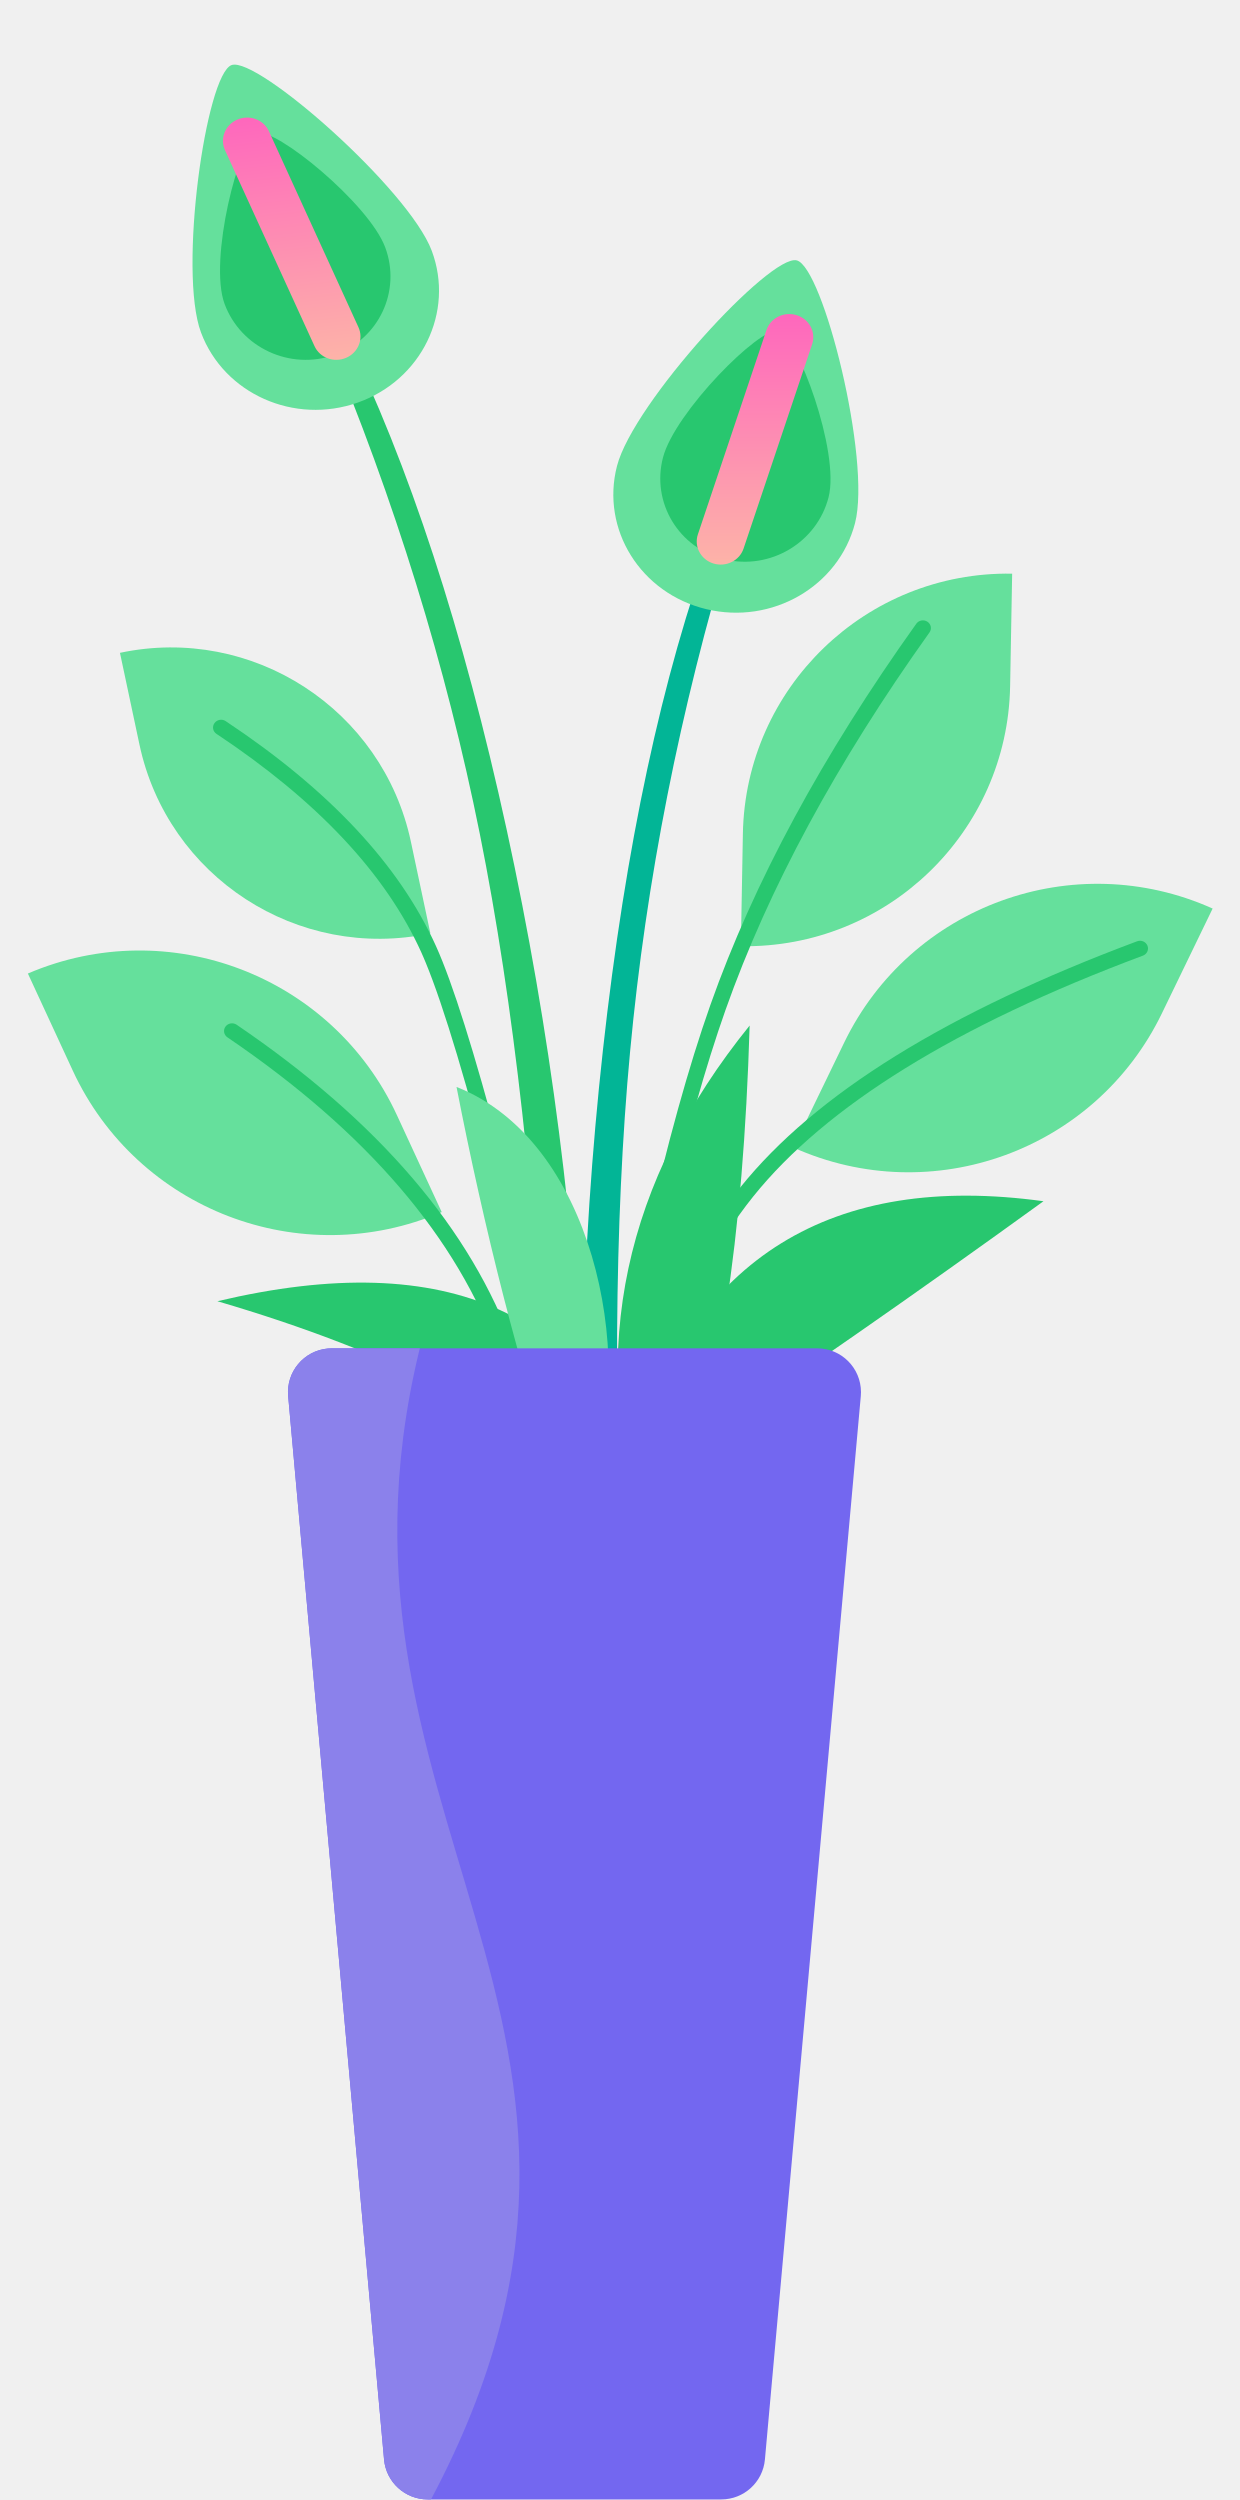
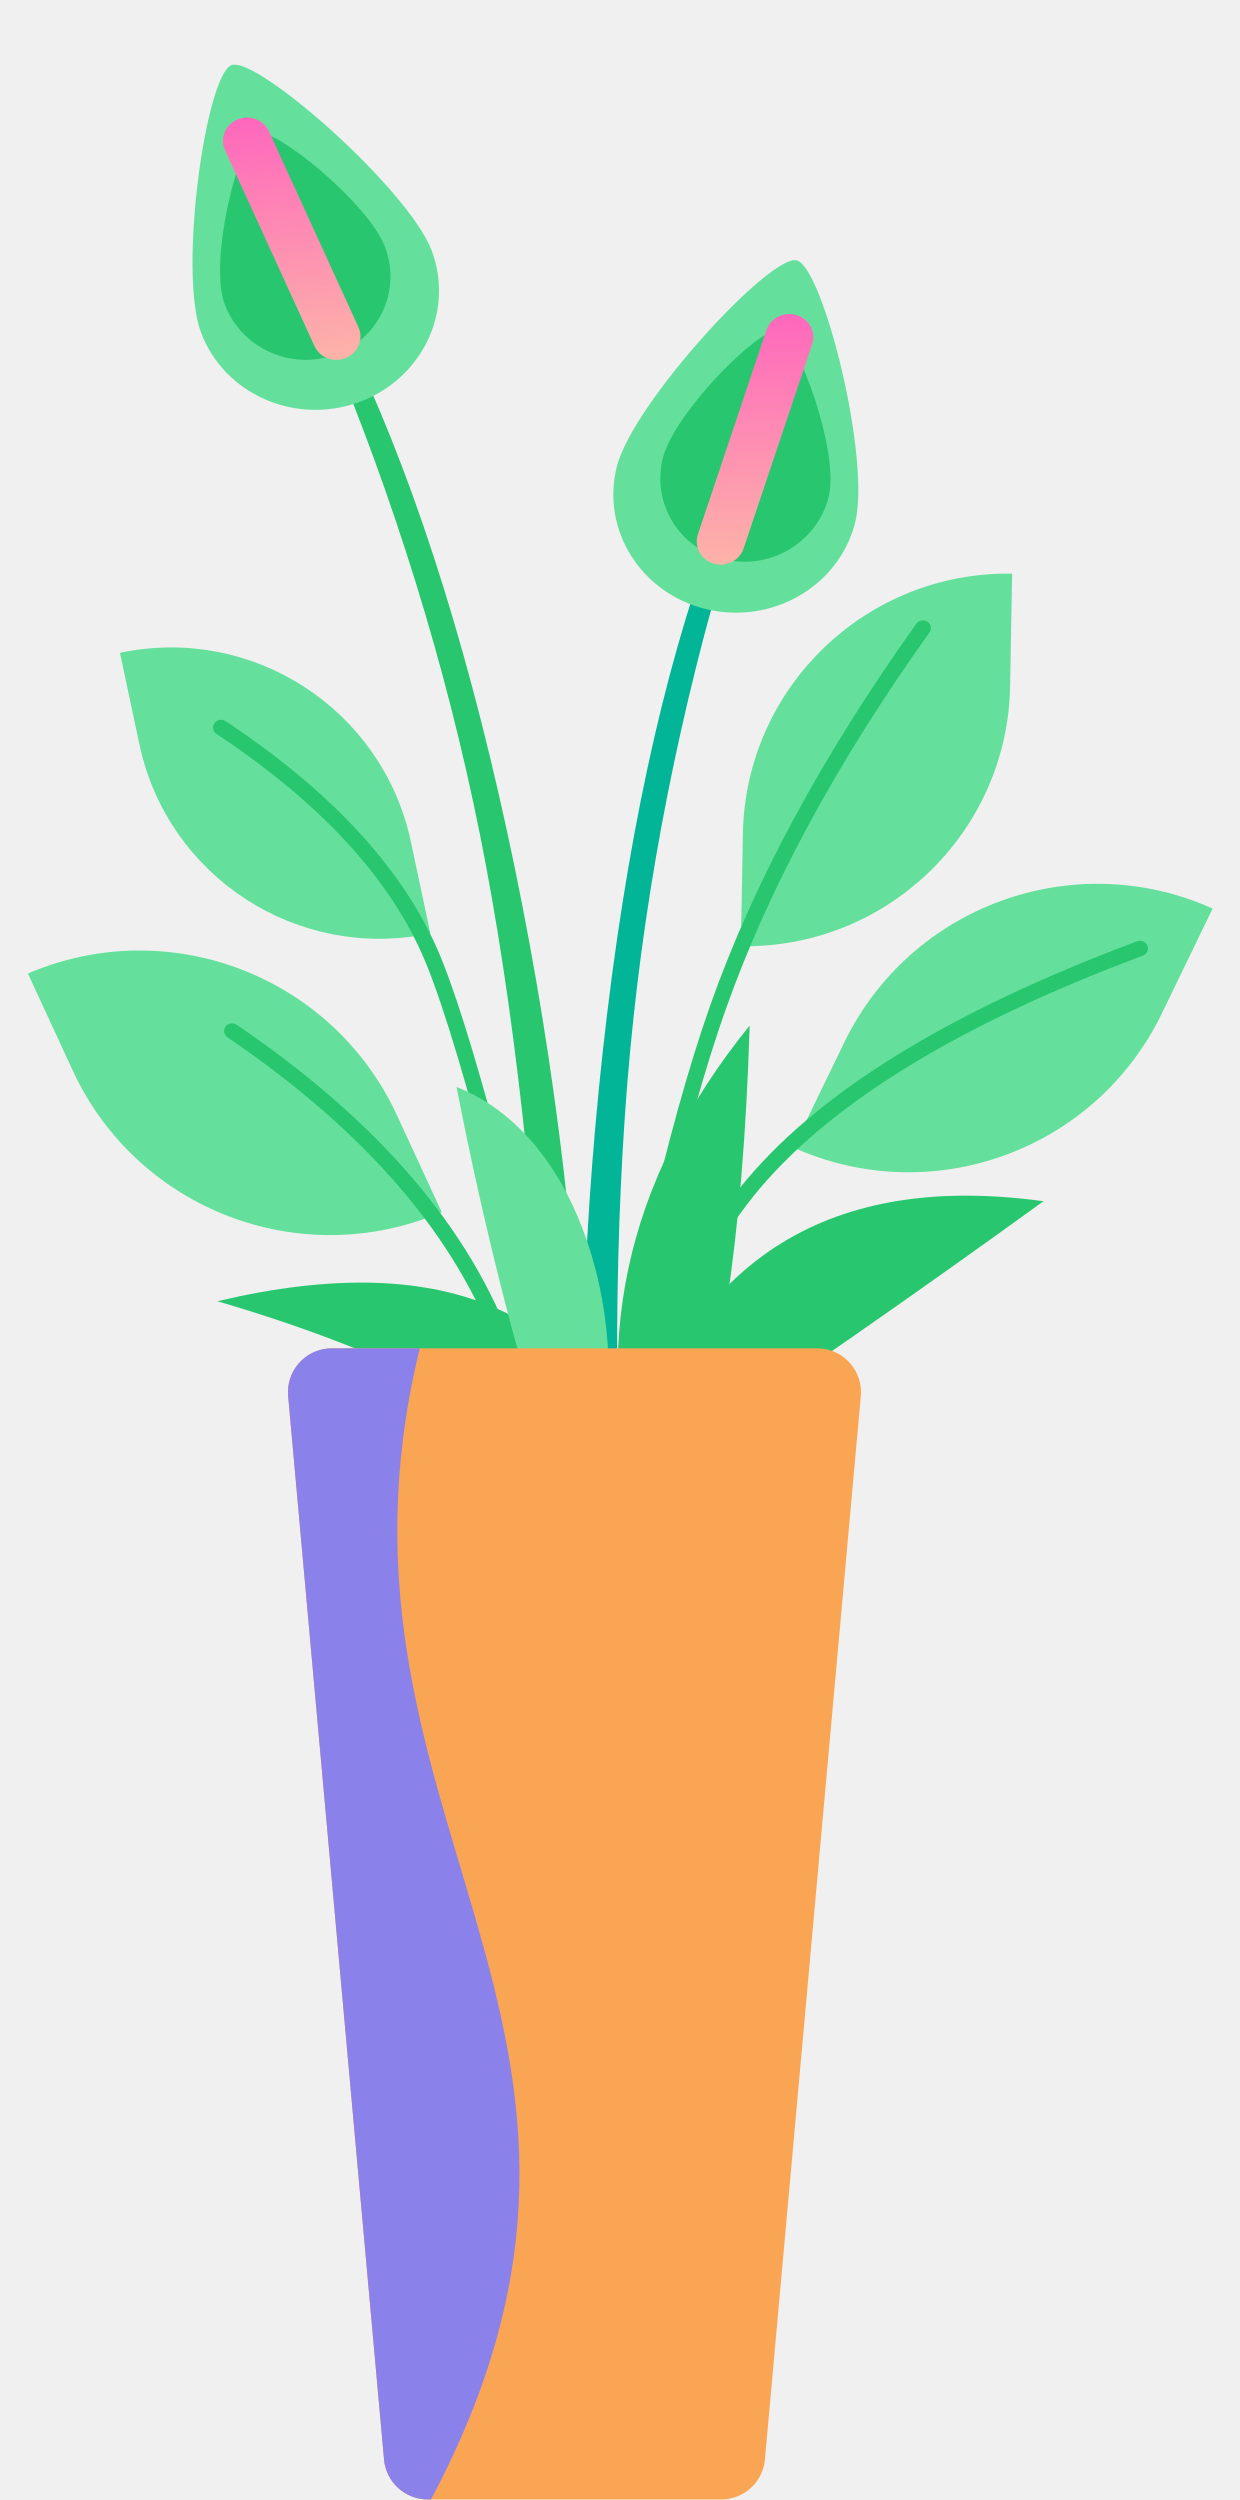
<svg xmlns="http://www.w3.org/2000/svg" xmlns:xlink="http://www.w3.org/1999/xlink" width="57px" height="115px" viewBox="0 0 57 115" version="1.1">
  <defs>
    <linearGradient x1="68.669%" y1="-6.664%" x2="68.669%" y2="100%" id="linearGradient-1">
      <stop stop-color="#FE62BE" offset="0%" />
      <stop stop-color="#FDB3A8" offset="100%" />
    </linearGradient>
    <path d="M2.263,0.023 L24.589,0.023 C25.703,0.023 26.605,0.925 26.605,2.039 C26.605,2.099 26.603,2.159 26.597,2.22 L22.186,51.139 C22.092,52.178 21.221,52.974 20.178,52.974 L6.674,52.974 C5.631,52.974 4.76,52.178 4.666,51.139 L0.255,2.22 C0.155,1.111 0.973,0.131 2.082,0.031 C2.142,0.025 2.202,0.023 2.263,0.023 Z" id="path-2" />
  </defs>
  <g id="📝-Pages-New" stroke="none" stroke-width="1" fill="none" fill-rule="evenodd">
    <g id="Pricing" transform="translate(-1146, -398)">
      <g id="Pricing-Card" transform="translate(383, 375)">
        <g id="Enterprise" transform="translate(640, 0)">
          <g id="Pot5" transform="translate(123.5, 23)">
            <g id="Group-39" transform="translate(0.5, 0)">
              <path d="M3.337,41.385 C10.396,41.482 16.095,47.179 16.195,54.238 L16.264,59.153 L16.264,59.153 C9.206,59.056 3.507,53.358 3.407,46.3 L3.337,41.385 L3.337,41.385 Z" id="Rectangle" fill="#65E09C" transform="translate(9.800708, 50.26875) rotate(-24) translate(-9.800708, -50.26875) " />
              <path d="M9.461,47.717 C15.872,52.073 20.03,56.928 21.945,62.279 C23.87,67.657 24.659,76.672 24.301,89.307 C24.295,89.502 24.456,89.665 24.659,89.671 C24.862,89.676 25.031,89.522 25.037,89.326 C25.397,76.613 24.602,67.526 22.641,62.048 C20.671,56.544 16.415,51.574 9.886,47.138 C9.719,47.025 9.49,47.063 9.373,47.223 C9.256,47.383 9.295,47.604 9.461,47.717 Z" id="Path" fill="#28C76F" />
              <path d="M38.721,38.233 C45.722,38.333 51.374,43.983 51.476,50.984 L51.554,56.347 L51.554,56.347 C44.553,56.247 38.902,50.597 38.799,43.596 L38.721,38.233 L38.721,38.233 Z" id="Rectangle" fill="#65E09C" transform="translate(45.13775, 47.29002) scale(-1, 1) rotate(-25) translate(-45.13775, -47.29002) " />
              <g id="Group-88" transform="translate(16.19385, 53.14905) rotate(-12) translate(-16.19385, -53.14905) translate(9.193848, 27.64905)">
                <path d="M0.386,0.459 C6.618,0.459 11.67,5.511 11.67,11.743 L11.67,16.051 L11.67,16.051 C5.438,16.051 0.386,10.999 0.386,4.767 L0.386,0.459 L0.386,0.459 Z" id="Rectangle" fill="#65E09C" />
                <path d="M3.952,5.026 C7.865,9.022 10.239,12.957 11.082,16.827 L11.132,17.07 L11.181,17.325 C11.97,21.624 12.427,32.558 12.546,50.084 C12.547,50.28 12.713,50.438 12.916,50.436 C13.119,50.435 13.283,50.275 13.282,50.08 L13.265,47.917 L13.24,45.414 C13.069,29.871 12.591,20.306 11.802,16.681 C10.929,12.671 8.488,8.624 4.487,4.54 C4.348,4.397 4.115,4.391 3.967,4.525 C3.819,4.659 3.813,4.884 3.952,5.026 Z" id="Path" fill="#28C76F" />
              </g>
              <path d="M33.23,26.281 C39.952,26.285 45.401,31.734 45.406,38.457 L45.409,43.633 L45.409,43.633 C38.686,43.628 33.237,38.18 33.233,31.457 L33.23,26.281 L33.23,26.281 Z" id="Rectangle" fill="#65E09C" transform="translate(39.31934, 34.9567) scale(-1, 1) rotate(-1) translate(-39.31934, -34.9567) " />
              <path d="M41.151,28.69 C36.829,34.746 33.671,40.591 31.678,46.227 C29.689,51.852 27.706,60.54 25.723,72.296 C25.691,72.489 25.827,72.671 26.028,72.703 C26.228,72.734 26.417,72.603 26.45,72.41 L26.694,70.98 L26.861,70.017 C28.7,59.504 30.539,51.649 32.375,46.455 C34.345,40.885 37.472,35.096 41.757,29.091 C41.872,28.93 41.83,28.71 41.662,28.599 C41.495,28.488 41.266,28.529 41.151,28.69 Z" id="Path" fill="#28C76F" />
              <g id="Group-87" transform="translate(25.75695, 10.32375)">
                <path d="M6.032,14.4 C3.696,20.755 2.011,28.615 0.978,37.977 C-0.054,47.34 -0.27,56.702 0.333,66.064 L2.043,66.213 C1.431,55.286 1.493,45.894 2.228,38.039 C2.963,30.184 4.517,22.329 6.887,14.474 L6.032,14.4 Z" id="Path" fill="#02B596" />
                <path d="M7.738,17.956 C10.847,17.929 13.39,15.469 13.417,12.461 C13.444,9.454 9.135,1.371 7.887,1.382 C6.638,1.392 2.184,9.551 2.157,12.559 C2.13,15.567 4.629,17.983 7.738,17.956 Z" id="Oval" fill="#65E09C" transform="translate(7.786691, 9.66887) rotate(14) translate(-7.786691, -9.66887) " />
                <path d="M7.879,15.575 C10.042,15.556 11.811,13.799 11.83,11.651 C11.85,9.502 8.606,4.764 7.738,4.771 C6.869,4.779 4.017,9.57 3.997,11.719 C3.978,13.867 5.716,15.593 7.879,15.575 Z" id="Oval" fill="#28C76F" transform="translate(7.913833, 10.17305) rotate(14) translate(-7.913833, -10.17305) " />
                <path d="M7.447,14.911 L10.601,5.513 C10.788,4.954 10.47,4.355 9.89,4.175 C9.31,3.994 8.687,4.301 8.5,4.859 L5.346,14.257 C5.159,14.816 5.477,15.415 6.057,15.596 C6.637,15.776 7.26,15.47 7.447,14.911 Z" id="Path" fill="url(#linearGradient-1)" />
              </g>
              <g id="Group-87" transform="translate(14.86104, 34.46887) scale(-1, 1) rotate(6) translate(-14.86104, -34.46887) translate(6.861037, 0.968868)">
                <path d="M6.032,14.4 C3.696,20.755 2.011,28.615 0.978,37.977 C-0.054,47.34 -0.27,56.702 0.333,66.064 L2.043,66.213 C1.431,55.286 1.493,45.894 2.228,38.039 C2.963,30.184 4.517,22.329 6.887,14.474 L6.032,14.4 Z" id="Path" fill="#28C76F" />
                <path d="M7.738,17.956 C10.847,17.929 13.39,15.469 13.417,12.461 C13.444,9.454 9.135,1.371 7.887,1.382 C6.638,1.392 2.184,9.551 2.157,12.559 C2.13,15.567 4.629,17.983 7.738,17.956 Z" id="Oval" fill="#65E09C" transform="translate(7.786691, 9.66887) rotate(14) translate(-7.786691, -9.66887) " />
                <path d="M7.879,15.575 C10.042,15.556 11.811,13.799 11.83,11.651 C11.85,9.502 8.606,4.764 7.738,4.771 C6.869,4.779 4.017,9.57 3.997,11.719 C3.978,13.867 5.716,15.593 7.879,15.575 Z" id="Oval" fill="#28C76F" transform="translate(7.913833, 10.17305) rotate(14) translate(-7.913833, -10.17305) " />
                <path d="M7.447,14.911 L10.601,5.513 C10.788,4.954 10.47,4.355 9.89,4.175 C9.31,3.994 8.687,4.301 8.5,4.859 L5.346,14.257 C5.159,14.816 5.477,15.415 6.057,15.596 C6.637,15.776 7.26,15.47 7.447,14.911 Z" id="Path" fill="url(#linearGradient-1)" />
              </g>
              <path d="M51.307,43.299 C42.582,46.559 36.498,50.327 33.057,54.616 C29.618,58.905 27.345,65.556 26.224,74.572 C26.199,74.766 26.343,74.942 26.545,74.966 C26.747,74.989 26.93,74.85 26.954,74.656 C28.061,65.756 30.295,59.22 33.64,55.049 C36.985,50.879 42.962,47.177 51.573,43.96 C51.763,43.889 51.857,43.684 51.783,43.501 C51.71,43.319 51.497,43.228 51.307,43.299 Z" id="Path" fill="#28C76F" />
            </g>
            <path d="M29.5,69 C26.806,60.383 20.139,57.335 9.5,59.856 C17.466,62.193 23.479,65.241 27.542,69 L29.5,69 Z" id="Path-151" fill="#28C76F" />
            <path d="M47.5,67 C44.577,57.83 38.243,53.916 28.5,55.257 C34.418,59.539 40.043,63.453 45.375,67 L47.5,67 Z" id="Path-151" fill="#28C76F" transform="translate(38, 61) scale(-1, 1) translate(-38, -61) " />
            <path d="M24.862,68.608 C25.677,59.971 30.107,53.417 38.15,48.948 C34.189,57.968 30.338,64.427 26.595,68.326 L24.862,68.608 Z" id="Path-151" fill="#28C76F" transform="translate(31.50572, 58.77819) rotate(-22) translate(-31.50572, -58.77819) " />
            <path d="M25.149,68 C23.452,63.201 21.764,56.498 20.5,50 C26.751,52.46 28.758,62.263 26.751,68 L25.149,68 Z" id="Path-114" fill="#65E09C" />
            <g id="Group" transform="translate(12.5, 62)">
              <mask id="mask-3" fill="white">
                <use xlink:href="#path-2" />
              </mask>
-               <use id="Rectangle" fill="#7367F0" xlink:href="#path-2" />
+               <use id="Rectangle" fill="#f9a553" xlink:href="#path-2" />
              <path d="M-3.316,-0.938 L6.559,-0.938 C0.44,21.575 18.86,30.956 6.559,53.469 L-3.316,53.469 L-3.316,-0.938 Z" id="Rectangle" fill="#8B81EB" mask="url(#mask-3)" />
            </g>
          </g>
        </g>
      </g>
    </g>
  </g>
</svg>
